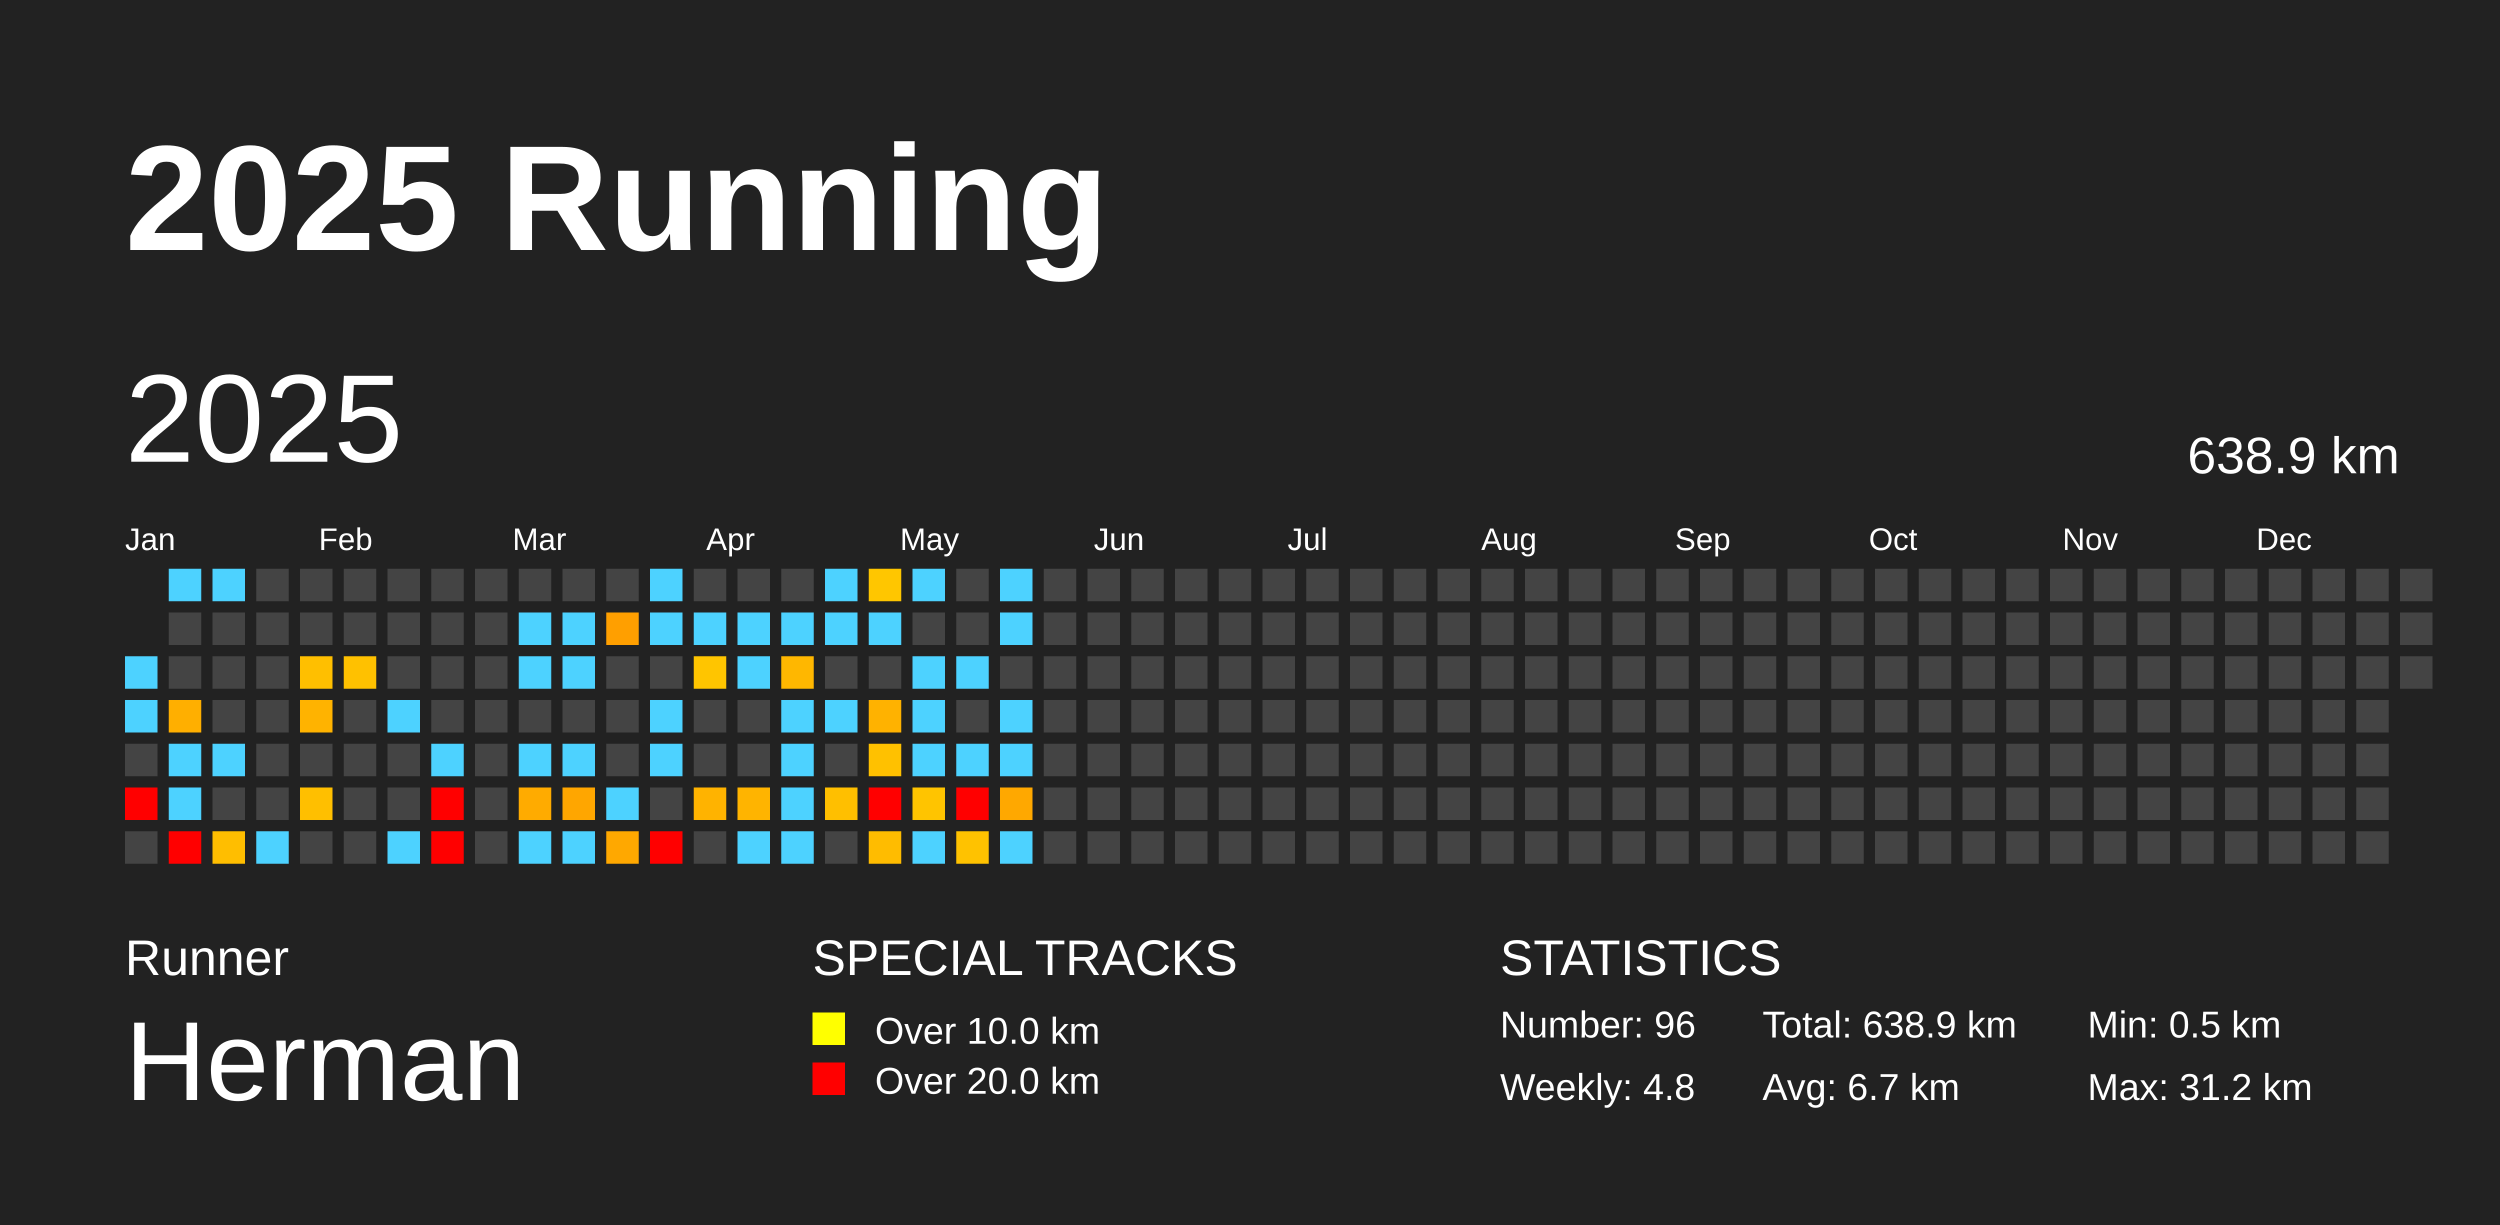
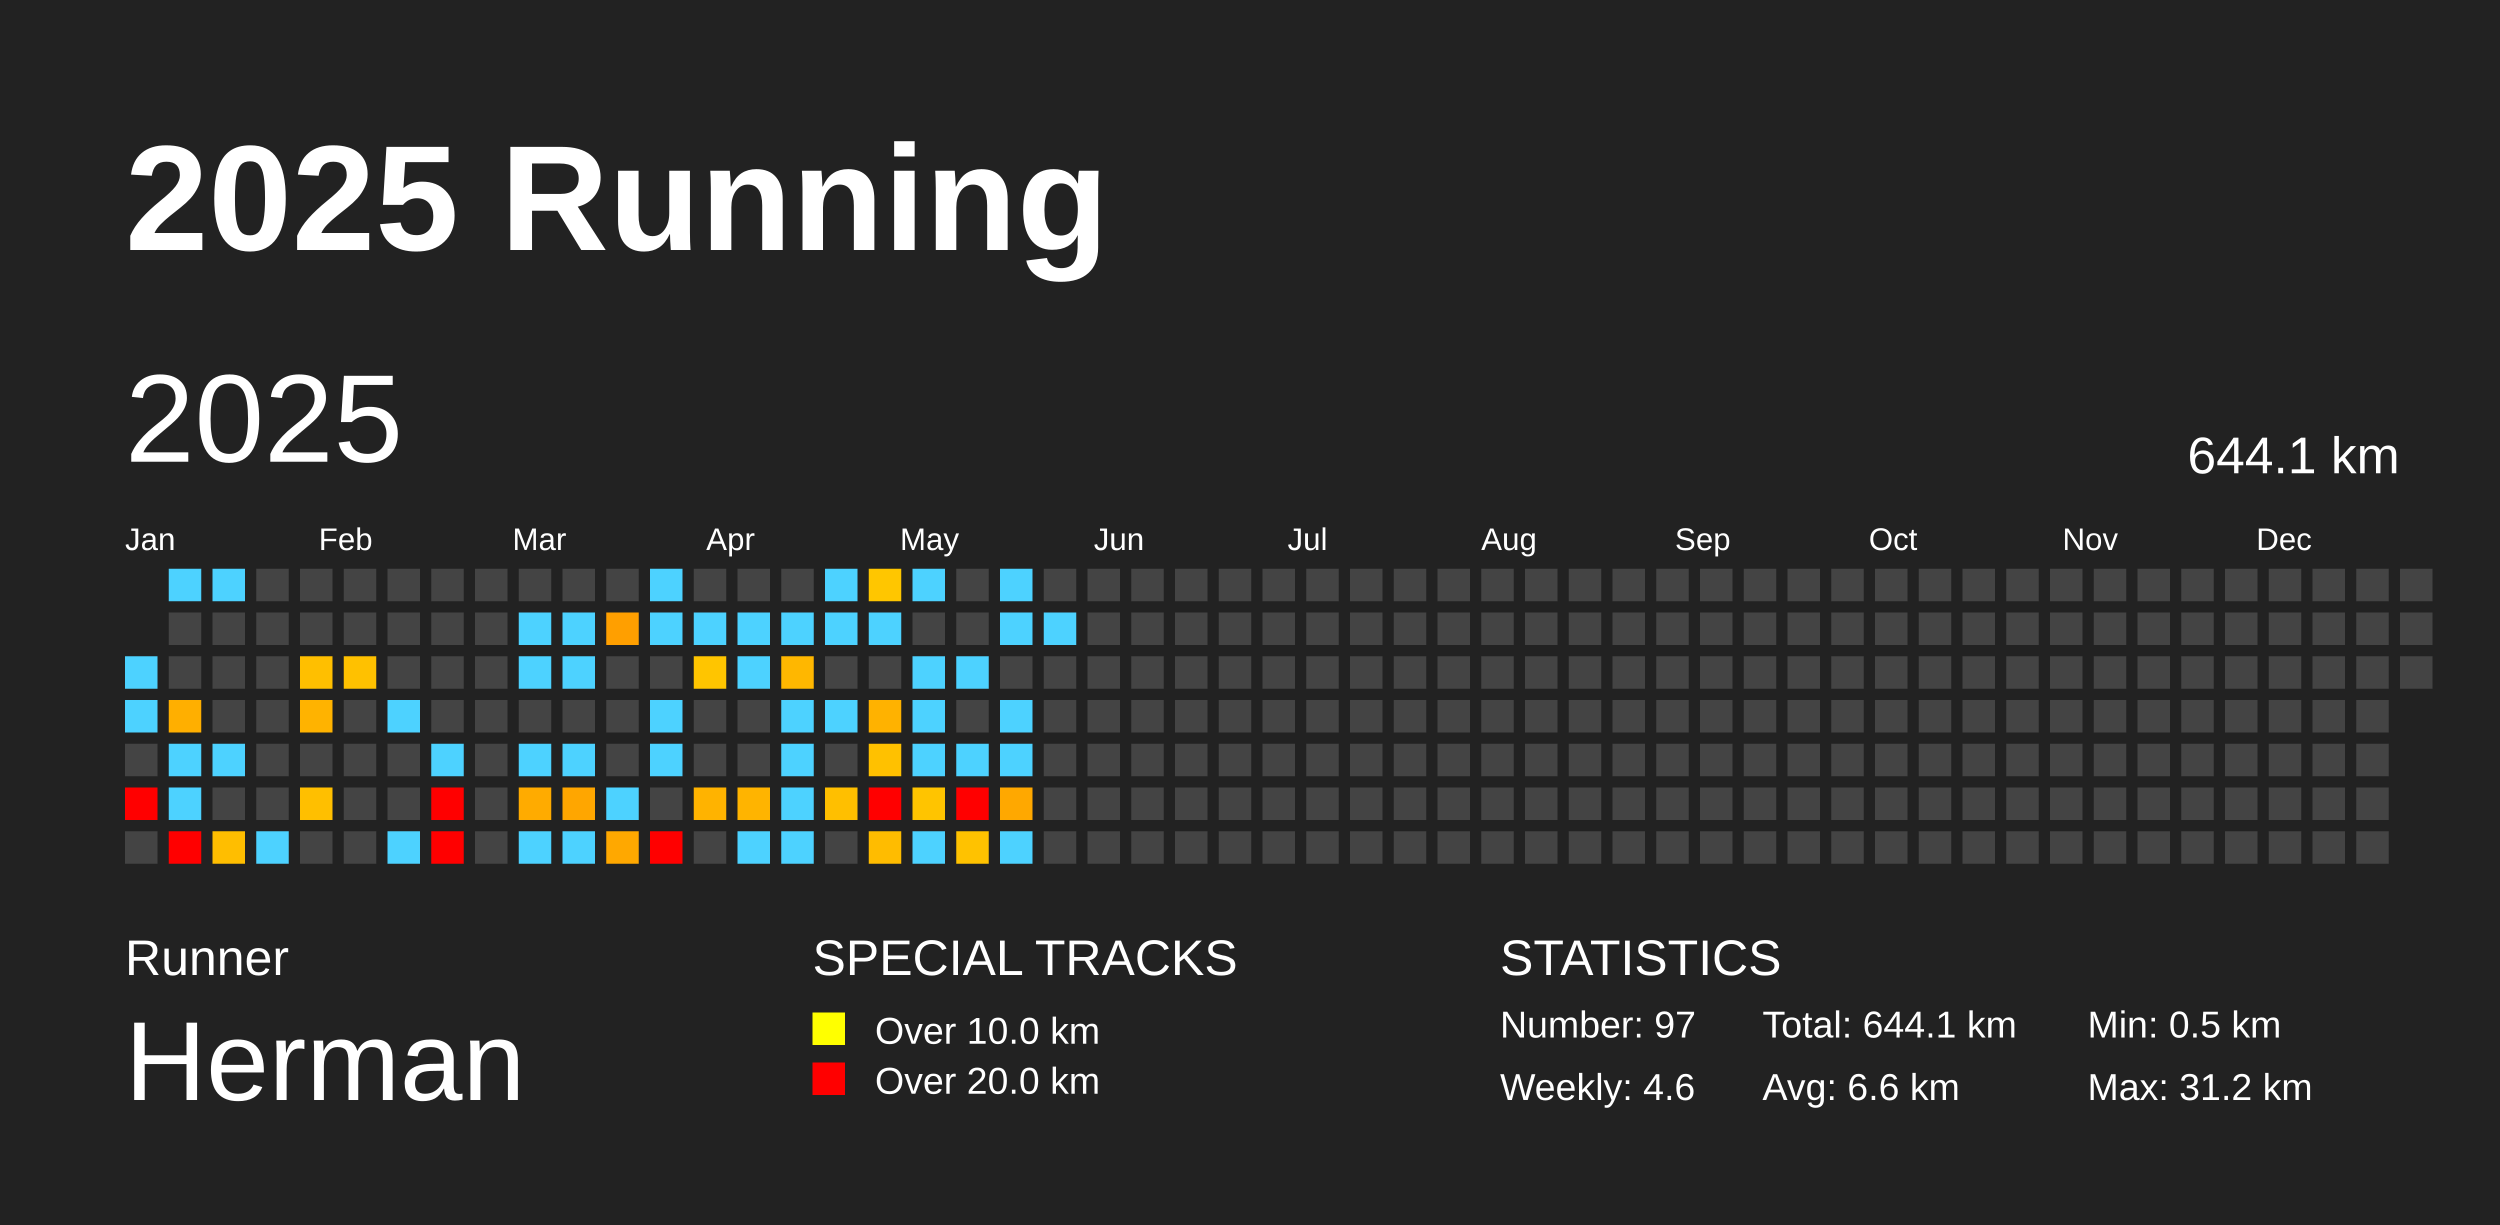
<svg xmlns="http://www.w3.org/2000/svg" baseProfile="full" height="98mm" version="1.1" viewBox="0,0,200,98" width="200mm">
  <defs />
  <rect fill="#222222" height="98" width="200" x="0" y="0" />
  <text fill="#FFFFFF" style="font-size:12px; font-family:Arial; font-weight:bold;" x="10" y="20">2025 Running</text>
  <text fill="#FFFFFF" style="font-size:4px; font-family:Arial" x="10" y="78">Runner</text>
  <text fill="#FFFFFF" style="font-size:9px; font-family:Arial" x="10" y="88">Herman</text>
  <text fill="#FFFFFF" style="font-size:4px; font-family:Arial" x="65" y="78">SPECIAL TRACKS</text>
  <rect fill="yellow" height="2.6" width="2.6" x="65" y="81" />
  <text fill="#FFFFFF" style="font-size:3px; font-family:Arial" x="70" y="83.5">Over 10.0 km</text>
  <rect fill="red" height="2.6" width="2.6" x="65" y="85" />
  <text fill="#FFFFFF" style="font-size:3px; font-family:Arial" x="70" y="87.5">Over 20.0 km</text>
  <text fill="#FFFFFF" style="font-size:4px; font-family:Arial" x="120" y="78">STATISTICS</text>
-   <text fill="#FFFFFF" style="font-size:3px; font-family:Arial" x="120" y="83">Number: 96</text>
-   <text fill="#FFFFFF" style="font-size:3px; font-family:Arial" x="120" y="88">Weekly: 4.8</text>
-   <text fill="#FFFFFF" style="font-size:3px; font-family:Arial" x="141" y="83">Total: 638.9 km</text>
-   <text fill="#FFFFFF" style="font-size:3px; font-family:Arial" x="141" y="88">Avg: 6.7 km</text>
+   <text fill="#FFFFFF" style="font-size:3px; font-family:Arial" x="120" y="83">Number: 97</text>
+   <text fill="#FFFFFF" style="font-size:3px; font-family:Arial" x="120" y="88">Weekly: 4.6</text>
+   <text fill="#FFFFFF" style="font-size:3px; font-family:Arial" x="141" y="83">Total: 644.1 km</text>
+   <text fill="#FFFFFF" style="font-size:3px; font-family:Arial" x="141" y="88">Avg: 6.6 km</text>
  <text fill="#FFFFFF" style="font-size:3px; font-family:Arial" x="167" y="83">Min: 0.5 km</text>
  <text fill="#FFFFFF" style="font-size:3px; font-family:Arial" x="167" y="88">Max: 31.2 km</text>
  <text dominant-baseline="hanging" fill="#FFFFFF" style="font-size:10.0px; font-family:Arial;" x="10" y="30">2025</text>
-   <text dominant-baseline="hanging" fill="#FFFFFF" style="font-size:4.125px; font-family:Arial;" x="175" y="35">638.9 km</text>
+   <text dominant-baseline="hanging" fill="#FFFFFF" style="font-size:4.125px; font-family:Arial;" x="175" y="35">644.1 km</text>
  <text fill="#FFFFFF" style="font-size:2.5px; font-family:Arial" x="10.0" y="44">Jan</text>
  <text fill="#FFFFFF" style="font-size:2.5px; font-family:Arial" x="25.5" y="44">Feb</text>
  <text fill="#FFFFFF" style="font-size:2.5px; font-family:Arial" x="41.0" y="44">Mar</text>
  <text fill="#FFFFFF" style="font-size:2.5px; font-family:Arial" x="56.5" y="44">Apr</text>
  <text fill="#FFFFFF" style="font-size:2.5px; font-family:Arial" x="72.0" y="44">May</text>
  <text fill="#FFFFFF" style="font-size:2.5px; font-family:Arial" x="87.5" y="44">Jun</text>
  <text fill="#FFFFFF" style="font-size:2.5px; font-family:Arial" x="103.0" y="44">Jul</text>
  <text fill="#FFFFFF" style="font-size:2.5px; font-family:Arial" x="118.5" y="44">Aug</text>
  <text fill="#FFFFFF" style="font-size:2.5px; font-family:Arial" x="134.0" y="44">Sep</text>
  <text fill="#FFFFFF" style="font-size:2.5px; font-family:Arial" x="149.5" y="44">Oct</text>
  <text fill="#FFFFFF" style="font-size:2.5px; font-family:Arial" x="165.0" y="44">Nov</text>
  <text fill="#FFFFFF" style="font-size:2.5px; font-family:Arial" x="180.5" y="44">Dec</text>
  <rect fill="#4dd2ff" height="2.6" width="2.6" x="10.0" y="52.5" />
  <rect fill="#4dd2ff" height="2.6" width="2.6" x="10.0" y="56.0" />
  <rect fill="#444444" height="2.6" width="2.6" x="10.0" y="59.5" />
  <rect fill="red" height="2.6" width="2.6" x="10.0" y="63.0" />
  <rect fill="#444444" height="2.6" width="2.6" x="10.0" y="66.5" />
  <rect fill="#4dd2ff" height="2.6" width="2.6" x="13.5" y="45.5" />
  <rect fill="#444444" height="2.6" width="2.6" x="13.5" y="49.0" />
  <rect fill="#444444" height="2.6" width="2.6" x="13.5" y="52.5" />
  <rect fill="#ffaf00" height="2.6" width="2.6" x="13.5" y="56.0" />
  <rect fill="#4dd2ff" height="2.6" width="2.6" x="13.5" y="59.5" />
  <rect fill="#4dd2ff" height="2.6" width="2.6" x="13.5" y="63.0" />
  <rect fill="red" height="2.6" width="2.6" x="13.5" y="66.5" />
  <rect fill="#4dd2ff" height="2.6" width="2.6" x="17.0" y="45.5" />
  <rect fill="#444444" height="2.6" width="2.6" x="17.0" y="49.0" />
  <rect fill="#444444" height="2.6" width="2.6" x="17.0" y="52.5" />
  <rect fill="#444444" height="2.6" width="2.6" x="17.0" y="56.0" />
  <rect fill="#4dd2ff" height="2.6" width="2.6" x="17.0" y="59.5" />
  <rect fill="#444444" height="2.6" width="2.6" x="17.0" y="63.0" />
  <rect fill="#ffbe00" height="2.6" width="2.6" x="17.0" y="66.5" />
  <rect fill="#444444" height="2.6" width="2.6" x="20.5" y="45.5" />
  <rect fill="#444444" height="2.6" width="2.6" x="20.5" y="49.0" />
  <rect fill="#444444" height="2.6" width="2.6" x="20.5" y="52.5" />
  <rect fill="#444444" height="2.6" width="2.6" x="20.5" y="56.0" />
  <rect fill="#444444" height="2.6" width="2.6" x="20.5" y="59.5" />
  <rect fill="#444444" height="2.6" width="2.6" x="20.5" y="63.0" />
  <rect fill="#4dd2ff" height="2.6" width="2.6" x="20.5" y="66.5" />
  <rect fill="#444444" height="2.6" width="2.6" x="24.0" y="45.5" />
  <rect fill="#444444" height="2.6" width="2.6" x="24.0" y="49.0" />
  <rect fill="#ffbf00" height="2.6" width="2.6" x="24.0" y="52.5" />
  <rect fill="#ffb300" height="2.6" width="2.6" x="24.0" y="56.0" />
  <rect fill="#444444" height="2.6" width="2.6" x="24.0" y="59.5" />
  <rect fill="#ffbf00" height="2.6" width="2.6" x="24.0" y="63.0" />
  <rect fill="#444444" height="2.6" width="2.6" x="24.0" y="66.5" />
  <rect fill="#444444" height="2.6" width="2.6" x="27.5" y="45.5" />
  <rect fill="#444444" height="2.6" width="2.6" x="27.5" y="49.0" />
  <rect fill="#ffc100" height="2.6" width="2.6" x="27.5" y="52.5" />
  <rect fill="#444444" height="2.6" width="2.6" x="27.5" y="56.0" />
  <rect fill="#444444" height="2.6" width="2.6" x="27.5" y="59.5" />
  <rect fill="#444444" height="2.6" width="2.6" x="27.5" y="63.0" />
  <rect fill="#444444" height="2.6" width="2.6" x="27.5" y="66.5" />
  <rect fill="#444444" height="2.6" width="2.6" x="31.0" y="45.5" />
  <rect fill="#444444" height="2.6" width="2.6" x="31.0" y="49.0" />
  <rect fill="#444444" height="2.6" width="2.6" x="31.0" y="52.5" />
  <rect fill="#4dd2ff" height="2.6" width="2.6" x="31.0" y="56.0" />
  <rect fill="#444444" height="2.6" width="2.6" x="31.0" y="59.5" />
  <rect fill="#444444" height="2.6" width="2.6" x="31.0" y="63.0" />
  <rect fill="#4dd2ff" height="2.6" width="2.6" x="31.0" y="66.5" />
  <rect fill="#444444" height="2.6" width="2.6" x="34.5" y="45.5" />
  <rect fill="#444444" height="2.6" width="2.6" x="34.5" y="49.0" />
  <rect fill="#444444" height="2.6" width="2.6" x="34.5" y="52.5" />
  <rect fill="#444444" height="2.6" width="2.6" x="34.5" y="56.0" />
  <rect fill="#4dd2ff" height="2.6" width="2.6" x="34.5" y="59.5" />
  <rect fill="red" height="2.6" width="2.6" x="34.5" y="63.0" />
  <rect fill="red" height="2.6" width="2.6" x="34.5" y="66.5" />
  <rect fill="#444444" height="2.6" width="2.6" x="38.0" y="45.5" />
  <rect fill="#444444" height="2.6" width="2.6" x="38.0" y="49.0" />
  <rect fill="#444444" height="2.6" width="2.6" x="38.0" y="52.5" />
  <rect fill="#444444" height="2.6" width="2.6" x="38.0" y="56.0" />
  <rect fill="#444444" height="2.6" width="2.6" x="38.0" y="59.5" />
  <rect fill="#444444" height="2.6" width="2.6" x="38.0" y="63.0" />
  <rect fill="#444444" height="2.6" width="2.6" x="38.0" y="66.5" />
  <rect fill="#444444" height="2.6" width="2.6" x="41.5" y="45.5" />
  <rect fill="#4dd2ff" height="2.6" width="2.6" x="41.5" y="49.0" />
  <rect fill="#4dd2ff" height="2.6" width="2.6" x="41.5" y="52.5" />
  <rect fill="#444444" height="2.6" width="2.6" x="41.5" y="56.0" />
  <rect fill="#4dd2ff" height="2.6" width="2.6" x="41.5" y="59.5" />
  <rect fill="#ffab00" height="2.6" width="2.6" x="41.5" y="63.0" />
  <rect fill="#4dd2ff" height="2.6" width="2.6" x="41.5" y="66.5" />
  <rect fill="#444444" height="2.6" width="2.6" x="45.0" y="45.5" />
  <rect fill="#4dd2ff" height="2.6" width="2.6" x="45.0" y="49.0" />
  <rect fill="#4dd2ff" height="2.6" width="2.6" x="45.0" y="52.5" />
  <rect fill="#444444" height="2.6" width="2.6" x="45.0" y="56.0" />
  <rect fill="#4dd2ff" height="2.6" width="2.6" x="45.0" y="59.5" />
  <rect fill="#ffa600" height="2.6" width="2.6" x="45.0" y="63.0" />
  <rect fill="#4dd2ff" height="2.6" width="2.6" x="45.0" y="66.5" />
  <rect fill="#444444" height="2.6" width="2.6" x="48.5" y="45.5" />
  <rect fill="#ff9f00" height="2.6" width="2.6" x="48.5" y="49.0" />
  <rect fill="#444444" height="2.6" width="2.6" x="48.5" y="52.5" />
  <rect fill="#444444" height="2.6" width="2.6" x="48.5" y="56.0" />
  <rect fill="#444444" height="2.6" width="2.6" x="48.5" y="59.5" />
  <rect fill="#4dd2ff" height="2.6" width="2.6" x="48.5" y="63.0" />
  <rect fill="#ffa800" height="2.6" width="2.6" x="48.5" y="66.5" />
  <rect fill="#4dd2ff" height="2.6" width="2.6" x="52.0" y="45.5" />
  <rect fill="#4dd2ff" height="2.6" width="2.6" x="52.0" y="49.0" />
  <rect fill="#444444" height="2.6" width="2.6" x="52.0" y="52.5" />
  <rect fill="#4dd2ff" height="2.6" width="2.6" x="52.0" y="56.0" />
  <rect fill="#4dd2ff" height="2.6" width="2.6" x="52.0" y="59.5" />
  <rect fill="#444444" height="2.6" width="2.6" x="52.0" y="63.0" />
  <rect fill="red" height="2.6" width="2.6" x="52.0" y="66.5" />
  <rect fill="#444444" height="2.6" width="2.6" x="55.5" y="45.5" />
  <rect fill="#4dd2ff" height="2.6" width="2.6" x="55.5" y="49.0" />
  <rect fill="#ffc500" height="2.6" width="2.6" x="55.5" y="52.5" />
  <rect fill="#444444" height="2.6" width="2.6" x="55.5" y="56.0" />
  <rect fill="#444444" height="2.6" width="2.6" x="55.5" y="59.5" />
  <rect fill="#ffb300" height="2.6" width="2.6" x="55.5" y="63.0" />
  <rect fill="#444444" height="2.6" width="2.6" x="55.5" y="66.5" />
  <rect fill="#444444" height="2.6" width="2.6" x="59.0" y="45.5" />
  <rect fill="#4dd2ff" height="2.6" width="2.6" x="59.0" y="49.0" />
  <rect fill="#4dd2ff" height="2.6" width="2.6" x="59.0" y="52.5" />
  <rect fill="#444444" height="2.6" width="2.6" x="59.0" y="56.0" />
  <rect fill="#444444" height="2.6" width="2.6" x="59.0" y="59.5" />
  <rect fill="#ffb400" height="2.6" width="2.6" x="59.0" y="63.0" />
  <rect fill="#4dd2ff" height="2.6" width="2.6" x="59.0" y="66.5" />
  <rect fill="#444444" height="2.6" width="2.6" x="62.5" y="45.5" />
  <rect fill="#4dd2ff" height="2.6" width="2.6" x="62.5" y="49.0" />
  <rect fill="#ffb700" height="2.6" width="2.6" x="62.5" y="52.5" />
  <rect fill="#4dd2ff" height="2.6" width="2.6" x="62.5" y="56.0" />
  <rect fill="#4dd2ff" height="2.6" width="2.6" x="62.5" y="59.5" />
  <rect fill="#4dd2ff" height="2.6" width="2.6" x="62.5" y="63.0" />
  <rect fill="#4dd2ff" height="2.6" width="2.6" x="62.5" y="66.5" />
  <rect fill="#4dd2ff" height="2.6" width="2.6" x="66.0" y="45.5" />
  <rect fill="#4dd2ff" height="2.6" width="2.6" x="66.0" y="49.0" />
  <rect fill="#444444" height="2.6" width="2.6" x="66.0" y="52.5" />
  <rect fill="#4dd2ff" height="2.6" width="2.6" x="66.0" y="56.0" />
  <rect fill="#444444" height="2.6" width="2.6" x="66.0" y="59.5" />
  <rect fill="#ffbf00" height="2.6" width="2.6" x="66.0" y="63.0" />
  <rect fill="#444444" height="2.6" width="2.6" x="66.0" y="66.5" />
  <rect fill="#ffc600" height="2.6" width="2.6" x="69.5" y="45.5" />
  <rect fill="#4dd2ff" height="2.6" width="2.6" x="69.5" y="49.0" />
  <rect fill="#444444" height="2.6" width="2.6" x="69.5" y="52.5" />
  <rect fill="#ffb200" height="2.6" width="2.6" x="69.5" y="56.0" />
  <rect fill="#ffc100" height="2.6" width="2.6" x="69.5" y="59.5" />
  <rect fill="red" height="2.6" width="2.6" x="69.5" y="63.0" />
  <rect fill="#ffbc00" height="2.6" width="2.6" x="69.5" y="66.5" />
  <rect fill="#4dd2ff" height="2.6" width="2.6" x="73.0" y="45.5" />
  <rect fill="#444444" height="2.6" width="2.6" x="73.0" y="49.0" />
  <rect fill="#4dd2ff" height="2.6" width="2.6" x="73.0" y="52.5" />
  <rect fill="#4dd2ff" height="2.6" width="2.6" x="73.0" y="56.0" />
  <rect fill="#4dd2ff" height="2.6" width="2.6" x="73.0" y="59.5" />
  <rect fill="#ffc400" height="2.6" width="2.6" x="73.0" y="63.0" />
  <rect fill="#4dd2ff" height="2.6" width="2.6" x="73.0" y="66.5" />
  <rect fill="#444444" height="2.6" width="2.6" x="76.5" y="45.5" />
  <rect fill="#444444" height="2.6" width="2.6" x="76.5" y="49.0" />
  <rect fill="#4dd2ff" height="2.6" width="2.6" x="76.5" y="52.5" />
  <rect fill="#444444" height="2.6" width="2.6" x="76.5" y="56.0" />
  <rect fill="#4dd2ff" height="2.6" width="2.6" x="76.5" y="59.5" />
  <rect fill="red" height="2.6" width="2.6" x="76.5" y="63.0" />
  <rect fill="#ffc200" height="2.6" width="2.6" x="76.5" y="66.5" />
  <rect fill="#4dd2ff" height="2.6" width="2.6" x="80.0" y="45.5" />
  <rect fill="#4dd2ff" height="2.6" width="2.6" x="80.0" y="49.0" />
  <rect fill="#444444" height="2.6" width="2.6" x="80.0" y="52.5" />
  <rect fill="#4dd2ff" height="2.6" width="2.6" x="80.0" y="56.0" />
  <rect fill="#4dd2ff" height="2.6" width="2.6" x="80.0" y="59.5" />
  <rect fill="#ffa800" height="2.6" width="2.6" x="80.0" y="63.0" />
  <rect fill="#4dd2ff" height="2.6" width="2.6" x="80.0" y="66.5" />
  <rect fill="#444444" height="2.6" width="2.6" x="83.5" y="45.5" />
-   <rect fill="#444444" height="2.6" width="2.6" x="83.5" y="49.0" />
+   <rect fill="#4dd2ff" height="2.6" width="2.6" x="83.5" y="49.0" />
  <rect fill="#444444" height="2.6" width="2.6" x="83.5" y="52.5" />
  <rect fill="#444444" height="2.6" width="2.6" x="83.5" y="56.0" />
  <rect fill="#444444" height="2.6" width="2.6" x="83.5" y="59.5" />
  <rect fill="#444444" height="2.6" width="2.6" x="83.5" y="63.0" />
  <rect fill="#444444" height="2.6" width="2.6" x="83.5" y="66.5" />
  <rect fill="#444444" height="2.6" width="2.6" x="87.0" y="45.5" />
  <rect fill="#444444" height="2.6" width="2.6" x="87.0" y="49.0" />
  <rect fill="#444444" height="2.6" width="2.6" x="87.0" y="52.5" />
  <rect fill="#444444" height="2.6" width="2.6" x="87.0" y="56.0" />
  <rect fill="#444444" height="2.6" width="2.6" x="87.0" y="59.5" />
  <rect fill="#444444" height="2.6" width="2.6" x="87.0" y="63.0" />
  <rect fill="#444444" height="2.6" width="2.6" x="87.0" y="66.5" />
  <rect fill="#444444" height="2.6" width="2.6" x="90.5" y="45.5" />
  <rect fill="#444444" height="2.6" width="2.6" x="90.5" y="49.0" />
  <rect fill="#444444" height="2.6" width="2.6" x="90.5" y="52.5" />
  <rect fill="#444444" height="2.6" width="2.6" x="90.5" y="56.0" />
  <rect fill="#444444" height="2.6" width="2.6" x="90.5" y="59.5" />
  <rect fill="#444444" height="2.6" width="2.6" x="90.5" y="63.0" />
  <rect fill="#444444" height="2.6" width="2.6" x="90.5" y="66.5" />
  <rect fill="#444444" height="2.6" width="2.6" x="94.0" y="45.5" />
  <rect fill="#444444" height="2.6" width="2.6" x="94.0" y="49.0" />
  <rect fill="#444444" height="2.6" width="2.6" x="94.0" y="52.5" />
  <rect fill="#444444" height="2.6" width="2.6" x="94.0" y="56.0" />
  <rect fill="#444444" height="2.6" width="2.6" x="94.0" y="59.5" />
  <rect fill="#444444" height="2.6" width="2.6" x="94.0" y="63.0" />
  <rect fill="#444444" height="2.6" width="2.6" x="94.0" y="66.5" />
  <rect fill="#444444" height="2.6" width="2.6" x="97.5" y="45.5" />
  <rect fill="#444444" height="2.6" width="2.6" x="97.5" y="49.0" />
  <rect fill="#444444" height="2.6" width="2.6" x="97.5" y="52.5" />
  <rect fill="#444444" height="2.6" width="2.6" x="97.5" y="56.0" />
  <rect fill="#444444" height="2.6" width="2.6" x="97.5" y="59.5" />
  <rect fill="#444444" height="2.6" width="2.6" x="97.5" y="63.0" />
  <rect fill="#444444" height="2.6" width="2.6" x="97.5" y="66.5" />
  <rect fill="#444444" height="2.6" width="2.6" x="101.0" y="45.5" />
  <rect fill="#444444" height="2.6" width="2.6" x="101.0" y="49.0" />
  <rect fill="#444444" height="2.6" width="2.6" x="101.0" y="52.5" />
  <rect fill="#444444" height="2.6" width="2.6" x="101.0" y="56.0" />
  <rect fill="#444444" height="2.6" width="2.6" x="101.0" y="59.5" />
  <rect fill="#444444" height="2.6" width="2.6" x="101.0" y="63.0" />
  <rect fill="#444444" height="2.6" width="2.6" x="101.0" y="66.5" />
  <rect fill="#444444" height="2.6" width="2.6" x="104.5" y="45.5" />
  <rect fill="#444444" height="2.6" width="2.6" x="104.5" y="49.0" />
  <rect fill="#444444" height="2.6" width="2.6" x="104.5" y="52.5" />
  <rect fill="#444444" height="2.6" width="2.6" x="104.5" y="56.0" />
  <rect fill="#444444" height="2.6" width="2.6" x="104.5" y="59.5" />
  <rect fill="#444444" height="2.6" width="2.6" x="104.5" y="63.0" />
  <rect fill="#444444" height="2.6" width="2.6" x="104.5" y="66.5" />
  <rect fill="#444444" height="2.6" width="2.6" x="108.0" y="45.5" />
  <rect fill="#444444" height="2.6" width="2.6" x="108.0" y="49.0" />
  <rect fill="#444444" height="2.6" width="2.6" x="108.0" y="52.5" />
  <rect fill="#444444" height="2.6" width="2.6" x="108.0" y="56.0" />
  <rect fill="#444444" height="2.6" width="2.6" x="108.0" y="59.5" />
  <rect fill="#444444" height="2.6" width="2.6" x="108.0" y="63.0" />
  <rect fill="#444444" height="2.6" width="2.6" x="108.0" y="66.5" />
  <rect fill="#444444" height="2.6" width="2.6" x="111.5" y="45.5" />
  <rect fill="#444444" height="2.6" width="2.6" x="111.5" y="49.0" />
  <rect fill="#444444" height="2.6" width="2.6" x="111.5" y="52.5" />
  <rect fill="#444444" height="2.6" width="2.6" x="111.5" y="56.0" />
  <rect fill="#444444" height="2.6" width="2.6" x="111.5" y="59.5" />
  <rect fill="#444444" height="2.6" width="2.6" x="111.5" y="63.0" />
  <rect fill="#444444" height="2.6" width="2.6" x="111.5" y="66.5" />
  <rect fill="#444444" height="2.6" width="2.6" x="115.0" y="45.5" />
  <rect fill="#444444" height="2.6" width="2.6" x="115.0" y="49.0" />
  <rect fill="#444444" height="2.6" width="2.6" x="115.0" y="52.5" />
  <rect fill="#444444" height="2.6" width="2.6" x="115.0" y="56.0" />
  <rect fill="#444444" height="2.6" width="2.6" x="115.0" y="59.5" />
  <rect fill="#444444" height="2.6" width="2.6" x="115.0" y="63.0" />
  <rect fill="#444444" height="2.6" width="2.6" x="115.0" y="66.5" />
  <rect fill="#444444" height="2.6" width="2.6" x="118.5" y="45.5" />
  <rect fill="#444444" height="2.6" width="2.6" x="118.5" y="49.0" />
  <rect fill="#444444" height="2.6" width="2.6" x="118.5" y="52.5" />
  <rect fill="#444444" height="2.6" width="2.6" x="118.5" y="56.0" />
  <rect fill="#444444" height="2.6" width="2.6" x="118.5" y="59.5" />
  <rect fill="#444444" height="2.6" width="2.6" x="118.5" y="63.0" />
  <rect fill="#444444" height="2.6" width="2.6" x="118.5" y="66.5" />
  <rect fill="#444444" height="2.6" width="2.6" x="122.0" y="45.5" />
  <rect fill="#444444" height="2.6" width="2.6" x="122.0" y="49.0" />
  <rect fill="#444444" height="2.6" width="2.6" x="122.0" y="52.5" />
  <rect fill="#444444" height="2.6" width="2.6" x="122.0" y="56.0" />
  <rect fill="#444444" height="2.6" width="2.6" x="122.0" y="59.5" />
  <rect fill="#444444" height="2.6" width="2.6" x="122.0" y="63.0" />
  <rect fill="#444444" height="2.6" width="2.6" x="122.0" y="66.5" />
  <rect fill="#444444" height="2.6" width="2.6" x="125.5" y="45.5" />
  <rect fill="#444444" height="2.6" width="2.6" x="125.5" y="49.0" />
  <rect fill="#444444" height="2.6" width="2.6" x="125.5" y="52.5" />
  <rect fill="#444444" height="2.6" width="2.6" x="125.5" y="56.0" />
  <rect fill="#444444" height="2.6" width="2.6" x="125.5" y="59.5" />
  <rect fill="#444444" height="2.6" width="2.6" x="125.5" y="63.0" />
  <rect fill="#444444" height="2.6" width="2.6" x="125.5" y="66.5" />
  <rect fill="#444444" height="2.6" width="2.6" x="129.0" y="45.5" />
  <rect fill="#444444" height="2.6" width="2.6" x="129.0" y="49.0" />
  <rect fill="#444444" height="2.6" width="2.6" x="129.0" y="52.5" />
  <rect fill="#444444" height="2.6" width="2.6" x="129.0" y="56.0" />
  <rect fill="#444444" height="2.6" width="2.6" x="129.0" y="59.5" />
  <rect fill="#444444" height="2.6" width="2.6" x="129.0" y="63.0" />
  <rect fill="#444444" height="2.6" width="2.6" x="129.0" y="66.5" />
  <rect fill="#444444" height="2.6" width="2.6" x="132.5" y="45.5" />
  <rect fill="#444444" height="2.6" width="2.6" x="132.5" y="49.0" />
  <rect fill="#444444" height="2.6" width="2.6" x="132.5" y="52.5" />
  <rect fill="#444444" height="2.6" width="2.6" x="132.5" y="56.0" />
  <rect fill="#444444" height="2.6" width="2.6" x="132.5" y="59.5" />
  <rect fill="#444444" height="2.6" width="2.6" x="132.5" y="63.0" />
  <rect fill="#444444" height="2.6" width="2.6" x="132.5" y="66.5" />
  <rect fill="#444444" height="2.6" width="2.6" x="136.0" y="45.5" />
  <rect fill="#444444" height="2.6" width="2.6" x="136.0" y="49.0" />
  <rect fill="#444444" height="2.6" width="2.6" x="136.0" y="52.5" />
  <rect fill="#444444" height="2.6" width="2.6" x="136.0" y="56.0" />
  <rect fill="#444444" height="2.6" width="2.6" x="136.0" y="59.5" />
  <rect fill="#444444" height="2.6" width="2.6" x="136.0" y="63.0" />
  <rect fill="#444444" height="2.6" width="2.6" x="136.0" y="66.5" />
  <rect fill="#444444" height="2.6" width="2.6" x="139.5" y="45.5" />
  <rect fill="#444444" height="2.6" width="2.6" x="139.5" y="49.0" />
  <rect fill="#444444" height="2.6" width="2.6" x="139.5" y="52.5" />
  <rect fill="#444444" height="2.6" width="2.6" x="139.5" y="56.0" />
  <rect fill="#444444" height="2.6" width="2.6" x="139.5" y="59.5" />
  <rect fill="#444444" height="2.6" width="2.6" x="139.5" y="63.0" />
  <rect fill="#444444" height="2.6" width="2.6" x="139.5" y="66.5" />
  <rect fill="#444444" height="2.6" width="2.6" x="143.0" y="45.5" />
  <rect fill="#444444" height="2.6" width="2.6" x="143.0" y="49.0" />
  <rect fill="#444444" height="2.6" width="2.6" x="143.0" y="52.5" />
  <rect fill="#444444" height="2.6" width="2.6" x="143.0" y="56.0" />
  <rect fill="#444444" height="2.6" width="2.6" x="143.0" y="59.5" />
  <rect fill="#444444" height="2.6" width="2.6" x="143.0" y="63.0" />
  <rect fill="#444444" height="2.6" width="2.6" x="143.0" y="66.5" />
  <rect fill="#444444" height="2.6" width="2.6" x="146.5" y="45.5" />
  <rect fill="#444444" height="2.6" width="2.6" x="146.5" y="49.0" />
  <rect fill="#444444" height="2.6" width="2.6" x="146.5" y="52.5" />
  <rect fill="#444444" height="2.6" width="2.6" x="146.5" y="56.0" />
  <rect fill="#444444" height="2.6" width="2.6" x="146.5" y="59.5" />
  <rect fill="#444444" height="2.6" width="2.6" x="146.5" y="63.0" />
  <rect fill="#444444" height="2.6" width="2.6" x="146.5" y="66.5" />
  <rect fill="#444444" height="2.6" width="2.6" x="150.0" y="45.5" />
  <rect fill="#444444" height="2.6" width="2.6" x="150.0" y="49.0" />
  <rect fill="#444444" height="2.6" width="2.6" x="150.0" y="52.5" />
  <rect fill="#444444" height="2.6" width="2.6" x="150.0" y="56.0" />
  <rect fill="#444444" height="2.6" width="2.6" x="150.0" y="59.5" />
  <rect fill="#444444" height="2.6" width="2.6" x="150.0" y="63.0" />
  <rect fill="#444444" height="2.6" width="2.6" x="150.0" y="66.5" />
  <rect fill="#444444" height="2.6" width="2.6" x="153.5" y="45.5" />
  <rect fill="#444444" height="2.6" width="2.6" x="153.5" y="49.0" />
  <rect fill="#444444" height="2.6" width="2.6" x="153.5" y="52.5" />
  <rect fill="#444444" height="2.6" width="2.6" x="153.5" y="56.0" />
  <rect fill="#444444" height="2.6" width="2.6" x="153.5" y="59.5" />
  <rect fill="#444444" height="2.6" width="2.6" x="153.5" y="63.0" />
  <rect fill="#444444" height="2.6" width="2.6" x="153.5" y="66.5" />
  <rect fill="#444444" height="2.6" width="2.6" x="157.0" y="45.5" />
  <rect fill="#444444" height="2.6" width="2.6" x="157.0" y="49.0" />
  <rect fill="#444444" height="2.6" width="2.6" x="157.0" y="52.5" />
  <rect fill="#444444" height="2.6" width="2.6" x="157.0" y="56.0" />
  <rect fill="#444444" height="2.6" width="2.6" x="157.0" y="59.5" />
  <rect fill="#444444" height="2.6" width="2.6" x="157.0" y="63.0" />
  <rect fill="#444444" height="2.6" width="2.6" x="157.0" y="66.5" />
  <rect fill="#444444" height="2.6" width="2.6" x="160.5" y="45.5" />
  <rect fill="#444444" height="2.6" width="2.6" x="160.5" y="49.0" />
  <rect fill="#444444" height="2.6" width="2.6" x="160.5" y="52.5" />
  <rect fill="#444444" height="2.6" width="2.6" x="160.5" y="56.0" />
  <rect fill="#444444" height="2.6" width="2.6" x="160.5" y="59.5" />
  <rect fill="#444444" height="2.6" width="2.6" x="160.5" y="63.0" />
  <rect fill="#444444" height="2.6" width="2.6" x="160.5" y="66.5" />
  <rect fill="#444444" height="2.6" width="2.6" x="164.0" y="45.5" />
  <rect fill="#444444" height="2.6" width="2.6" x="164.0" y="49.0" />
  <rect fill="#444444" height="2.6" width="2.6" x="164.0" y="52.5" />
  <rect fill="#444444" height="2.6" width="2.6" x="164.0" y="56.0" />
  <rect fill="#444444" height="2.6" width="2.6" x="164.0" y="59.5" />
  <rect fill="#444444" height="2.6" width="2.6" x="164.0" y="63.0" />
  <rect fill="#444444" height="2.6" width="2.6" x="164.0" y="66.5" />
  <rect fill="#444444" height="2.6" width="2.6" x="167.5" y="45.5" />
  <rect fill="#444444" height="2.6" width="2.6" x="167.5" y="49.0" />
  <rect fill="#444444" height="2.6" width="2.6" x="167.5" y="52.5" />
  <rect fill="#444444" height="2.6" width="2.6" x="167.5" y="56.0" />
  <rect fill="#444444" height="2.6" width="2.6" x="167.5" y="59.5" />
  <rect fill="#444444" height="2.6" width="2.6" x="167.5" y="63.0" />
  <rect fill="#444444" height="2.6" width="2.6" x="167.5" y="66.5" />
  <rect fill="#444444" height="2.6" width="2.6" x="171.0" y="45.5" />
  <rect fill="#444444" height="2.6" width="2.6" x="171.0" y="49.0" />
  <rect fill="#444444" height="2.6" width="2.6" x="171.0" y="52.5" />
  <rect fill="#444444" height="2.6" width="2.6" x="171.0" y="56.0" />
  <rect fill="#444444" height="2.6" width="2.6" x="171.0" y="59.5" />
  <rect fill="#444444" height="2.6" width="2.6" x="171.0" y="63.0" />
  <rect fill="#444444" height="2.6" width="2.6" x="171.0" y="66.5" />
  <rect fill="#444444" height="2.6" width="2.6" x="174.5" y="45.5" />
  <rect fill="#444444" height="2.6" width="2.6" x="174.5" y="49.0" />
  <rect fill="#444444" height="2.6" width="2.6" x="174.5" y="52.5" />
  <rect fill="#444444" height="2.6" width="2.6" x="174.5" y="56.0" />
  <rect fill="#444444" height="2.6" width="2.6" x="174.5" y="59.5" />
  <rect fill="#444444" height="2.6" width="2.6" x="174.5" y="63.0" />
  <rect fill="#444444" height="2.6" width="2.6" x="174.5" y="66.5" />
  <rect fill="#444444" height="2.6" width="2.6" x="178.0" y="45.5" />
  <rect fill="#444444" height="2.6" width="2.6" x="178.0" y="49.0" />
  <rect fill="#444444" height="2.6" width="2.6" x="178.0" y="52.5" />
  <rect fill="#444444" height="2.6" width="2.6" x="178.0" y="56.0" />
  <rect fill="#444444" height="2.6" width="2.6" x="178.0" y="59.5" />
  <rect fill="#444444" height="2.6" width="2.6" x="178.0" y="63.0" />
  <rect fill="#444444" height="2.6" width="2.6" x="178.0" y="66.5" />
  <rect fill="#444444" height="2.6" width="2.6" x="181.5" y="45.5" />
  <rect fill="#444444" height="2.6" width="2.6" x="181.5" y="49.0" />
  <rect fill="#444444" height="2.6" width="2.6" x="181.5" y="52.5" />
  <rect fill="#444444" height="2.6" width="2.6" x="181.5" y="56.0" />
  <rect fill="#444444" height="2.6" width="2.6" x="181.5" y="59.5" />
  <rect fill="#444444" height="2.6" width="2.6" x="181.5" y="63.0" />
  <rect fill="#444444" height="2.6" width="2.6" x="181.5" y="66.5" />
  <rect fill="#444444" height="2.6" width="2.6" x="185.0" y="45.5" />
  <rect fill="#444444" height="2.6" width="2.6" x="185.0" y="49.0" />
  <rect fill="#444444" height="2.6" width="2.6" x="185.0" y="52.5" />
  <rect fill="#444444" height="2.6" width="2.6" x="185.0" y="56.0" />
  <rect fill="#444444" height="2.6" width="2.6" x="185.0" y="59.5" />
  <rect fill="#444444" height="2.6" width="2.6" x="185.0" y="63.0" />
  <rect fill="#444444" height="2.6" width="2.6" x="185.0" y="66.5" />
  <rect fill="#444444" height="2.6" width="2.6" x="188.5" y="45.5" />
  <rect fill="#444444" height="2.6" width="2.6" x="188.5" y="49.0" />
  <rect fill="#444444" height="2.6" width="2.6" x="188.5" y="52.5" />
  <rect fill="#444444" height="2.6" width="2.6" x="188.5" y="56.0" />
  <rect fill="#444444" height="2.6" width="2.6" x="188.5" y="59.5" />
  <rect fill="#444444" height="2.6" width="2.6" x="188.5" y="63.0" />
  <rect fill="#444444" height="2.6" width="2.6" x="188.5" y="66.5" />
  <rect fill="#444444" height="2.6" width="2.6" x="192.0" y="45.5" />
  <rect fill="#444444" height="2.6" width="2.6" x="192.0" y="49.0" />
  <rect fill="#444444" height="2.6" width="2.6" x="192.0" y="52.5" />
</svg>
